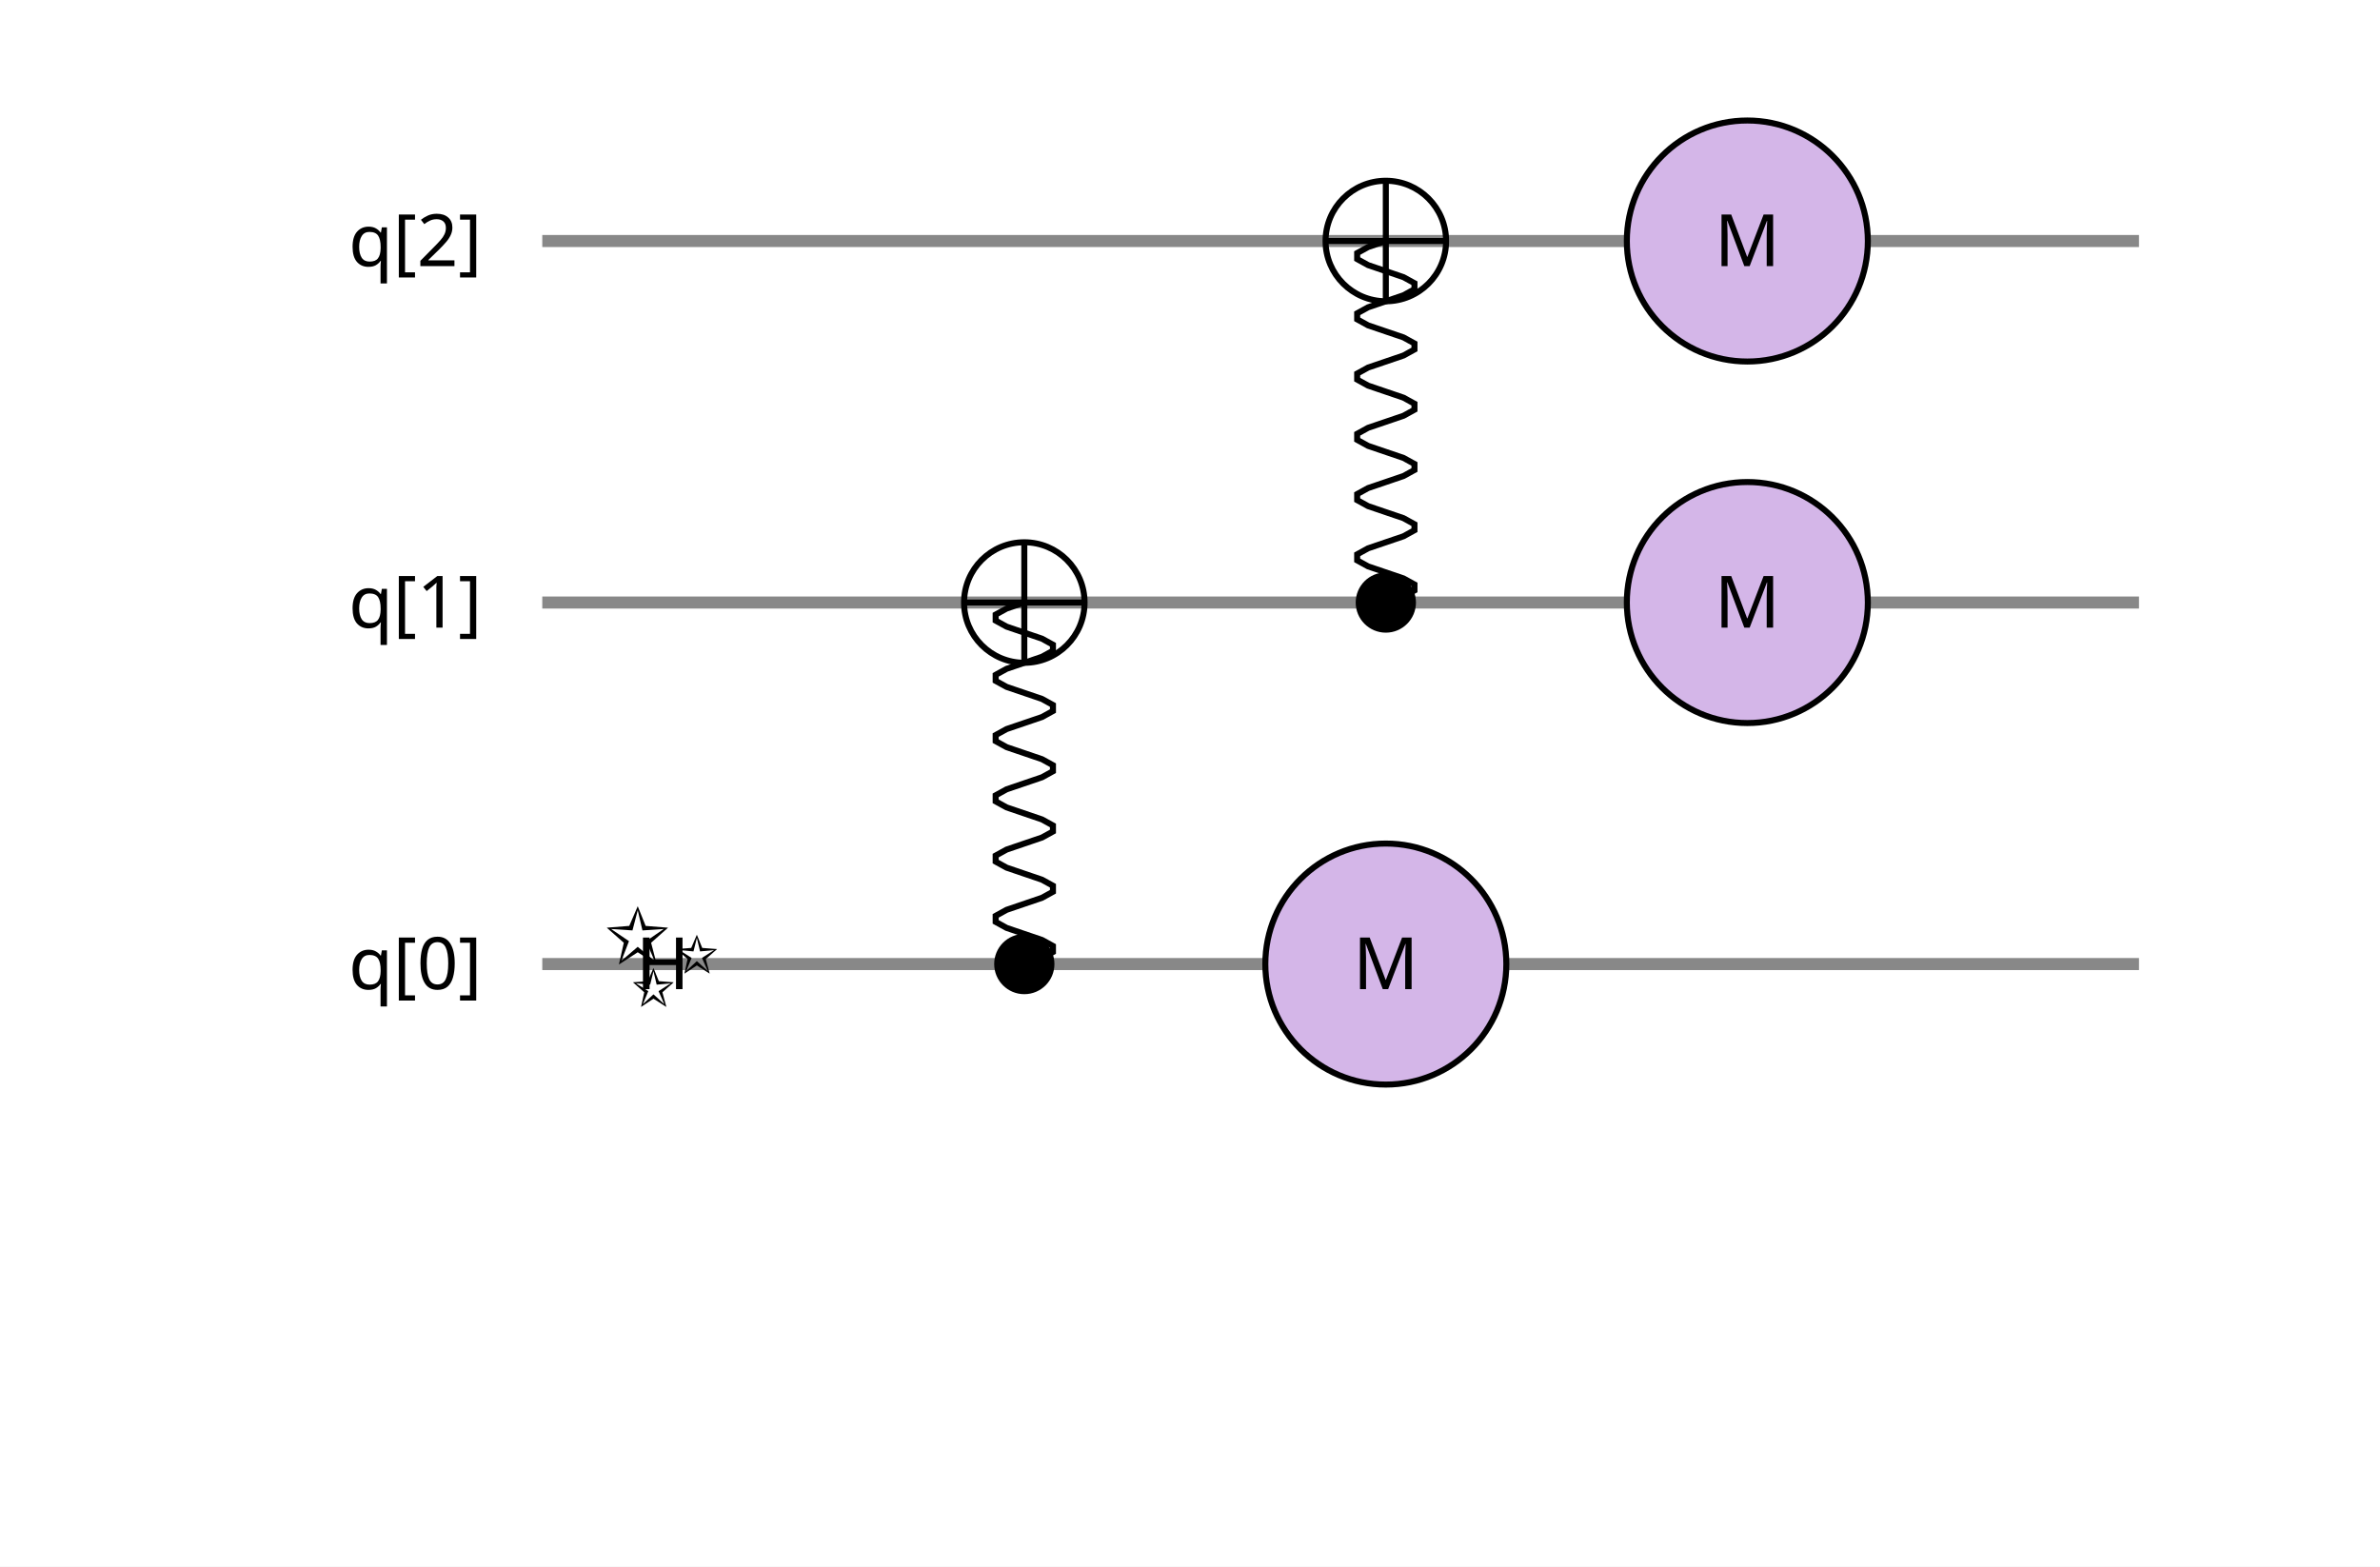
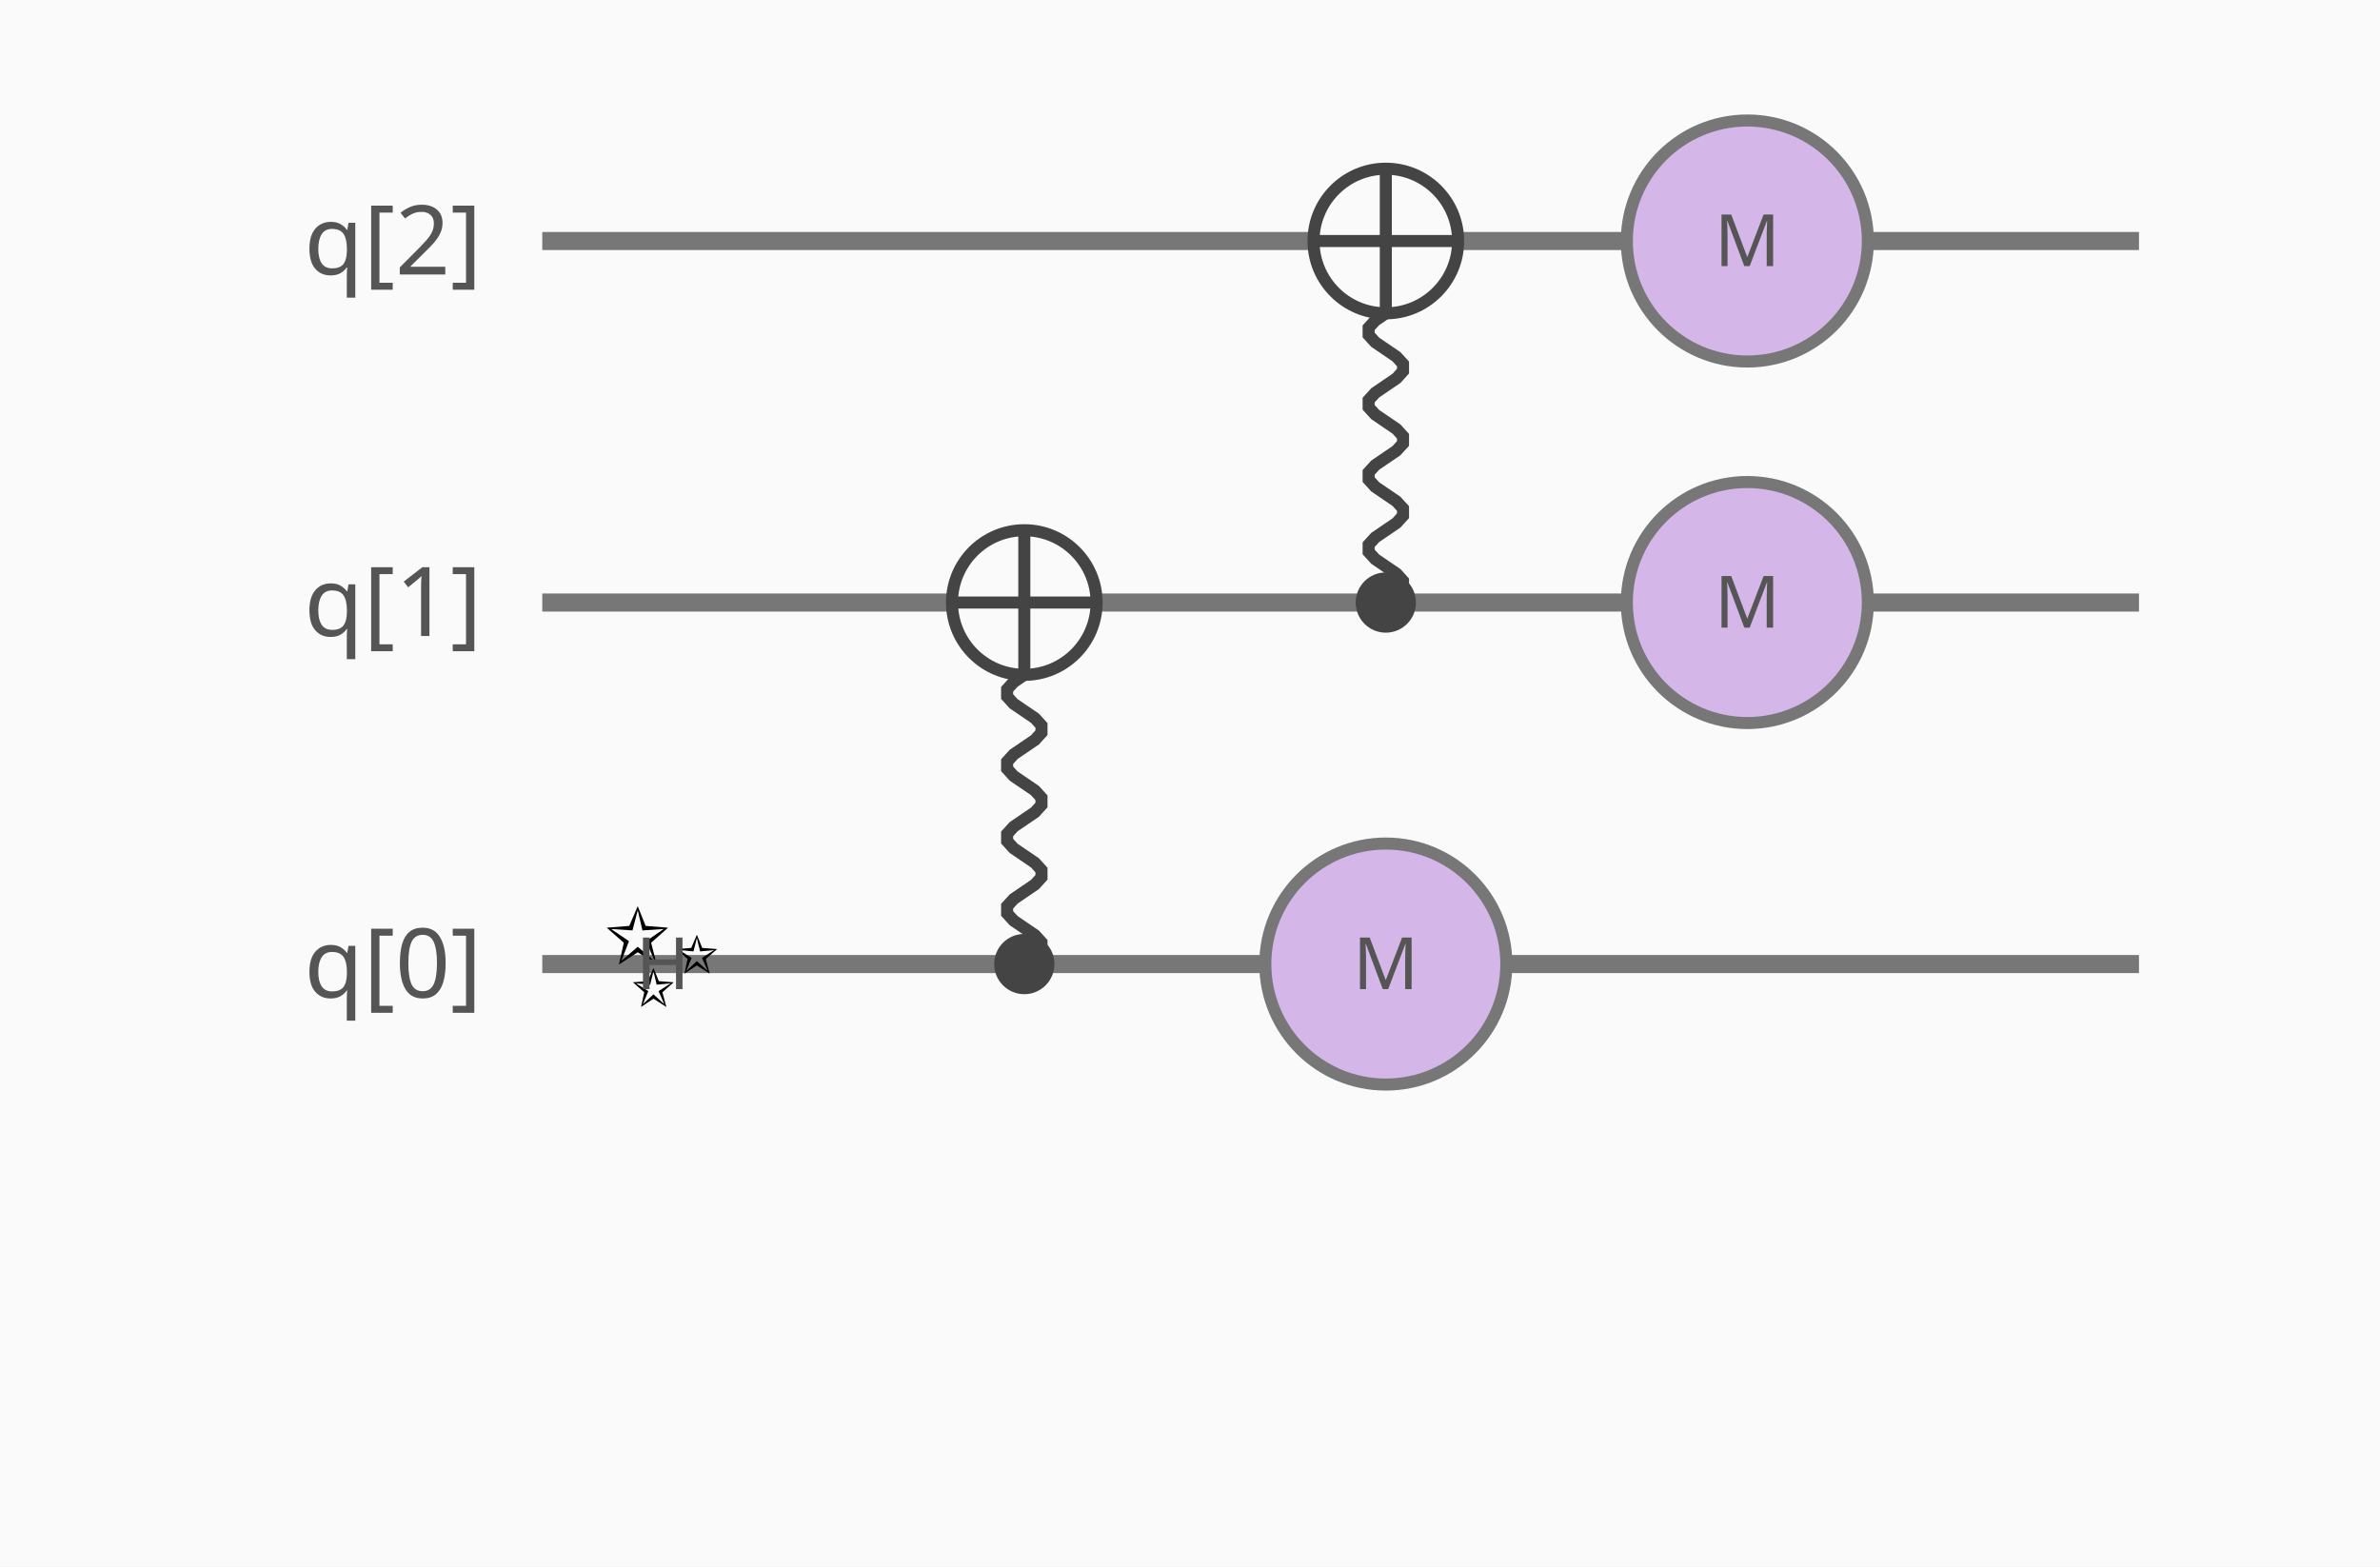
<svg xmlns="http://www.w3.org/2000/svg" width="395.0" height="260" viewBox="0 0 395.0 260">
-   <rect width="100%" height="100%" fill="#ffffff" />
-   <text x="80" y="160" fill="#000000" font-family="sans-serif" font-size="12" text-anchor="end" dominant-baseline="middle">q[0]</text>
-   <text x="80" y="100" fill="#000000" font-family="sans-serif" font-size="12" text-anchor="end" dominant-baseline="middle">q[1]</text>
-   <text x="80" y="40" fill="#000000" font-family="sans-serif" font-size="12" text-anchor="end" dominant-baseline="middle">q[2]</text>
-   <line x1="90" y1="160" x2="355.0" y2="160" stroke="#888888" stroke-width="2" stroke-dasharray="" />
-   <line x1="90" y1="100" x2="355.0" y2="100" stroke="#888888" stroke-width="2" stroke-dasharray="" />
-   <line x1="90" y1="40" x2="355.0" y2="40" stroke="#888888" stroke-width="2" stroke-dasharray="" />
+   <rect width="100%" height="100%" fill="#fafafa" />
+   <text x="80" y="160" fill="#555555" font-family="calibri" font-size="16" text-anchor="end" dominant-baseline="middle">q[0]</text>
+   <text x="80" y="100" fill="#555555" font-family="calibri" font-size="16" text-anchor="end" dominant-baseline="middle">q[1]</text>
+   <text x="80" y="40" fill="#555555" font-family="calibri" font-size="16" text-anchor="end" dominant-baseline="middle">q[2]</text>
+   <line x1="90" y1="160" x2="355.0" y2="160" stroke="#777777" stroke-width="3" stroke-dasharray="" />
+   <line x1="90" y1="100" x2="355.0" y2="100" stroke="#777777" stroke-width="3" stroke-dasharray="" />
+   <line x1="90" y1="40" x2="355.0" y2="40" stroke="#777777" stroke-width="3" stroke-dasharray="" />
  <text x="110.0" y="160" font-size="24" text-anchor="middle" dominant-baseline="middle">✨</text>
-   <text x="110.0" y="160" fill="#000000" font-family="sans-serif" font-size="12" text-anchor="middle" dominant-baseline="middle">H</text>
-   <path d="M 170.0 160.0 L 172.939 159.0 L 174.755 158.0 L 174.755 157.0 L 172.939 156.0 L 170.0 155.0 L 167.061 154.0 L 165.245 153.0 L 165.245 152.0 L 167.061 151.0 L 170.0 150.0 L 172.939 149.0 L 174.755 148.0 L 174.755 147.0 L 172.939 146.0 L 170.0 145.0 L 167.061 144.0 L 165.245 143.0 L 165.245 142.0 L 167.061 141.0 L 170.0 140.0 L 172.939 139.0 L 174.755 138.0 L 174.755 137.0 L 172.939 136.0 L 170.0 135.0 L 167.061 134.0 L 165.245 133.0 L 165.245 132.0 L 167.061 131.0 L 170.0 130.0 L 172.939 129.0 L 174.755 128.0 L 174.755 127.0 L 172.939 126.0 L 170.0 125.0 L 167.061 124.0 L 165.245 123.0 L 165.245 122.0 L 167.061 121.0 L 170.0 120.0 L 172.939 119.0 L 174.755 118.0 L 174.755 117.0 L 172.939 116.0 L 170.0 115.0 L 167.061 114.0 L 165.245 113.0 L 165.245 112.0 L 167.061 111.0 L 170.0 110.0 L 172.939 109.0 L 174.755 108.0 L 174.755 107.0 L 172.939 106.0 L 170.0 105.0 L 167.061 104.0 L 165.245 103.0 L 165.245 102.0 L 167.061 101.0 L 170.0 100.0" stroke="#000000" stroke-width="1" fill="none" stroke-dasharray="" />
-   <circle cx="170.0" cy="160" r="5" fill="#000000" stroke="none" stroke-width="1" />
-   <circle cx="170.0" cy="100" r="10" fill="none" stroke="#000000" stroke-width="1" />
-   <line x1="160.0" y1="100" x2="180.0" y2="100" stroke="#000000" stroke-width="1" />
-   <line x1="170.0" y1="90" x2="170.0" y2="110" stroke="#000000" stroke-width="1" />
-   <path d="M 230.0 100.0 L 232.939 99.0 L 234.755 98.0 L 234.755 97.0 L 232.939 96.0 L 230.0 95.0 L 227.061 94.0 L 225.245 93.0 L 225.245 92.0 L 227.061 91.0 L 230.0 90.0 L 232.939 89.0 L 234.755 88.0 L 234.755 87.0 L 232.939 86.0 L 230.0 85.0 L 227.061 84.0 L 225.245 83.0 L 225.245 82.0 L 227.061 81.0 L 230.0 80.0 L 232.939 79.0 L 234.755 78.0 L 234.755 77.0 L 232.939 76.0 L 230.0 75.0 L 227.061 74.0 L 225.245 73.0 L 225.245 72.0 L 227.061 71.0 L 230.0 70.0 L 232.939 69.0 L 234.755 68.0 L 234.755 67.0 L 232.939 66.0 L 230.0 65.0 L 227.061 64.0 L 225.245 63.0 L 225.245 62.0 L 227.061 61.0 L 230.0 60.0 L 232.939 59.0 L 234.755 58.0 L 234.755 57.0 L 232.939 56.0 L 230.0 55.0 L 227.061 54.0 L 225.245 53.0 L 225.245 52.0 L 227.061 51.0 L 230.0 50.0 L 232.939 49.0 L 234.755 48.0 L 234.755 47.0 L 232.939 46.0 L 230.0 45.0 L 227.061 44.0 L 225.245 43.0 L 225.245 42.0 L 227.061 41.0 L 230.0 40.0" stroke="#000000" stroke-width="1" fill="none" stroke-dasharray="" />
-   <circle cx="230.0" cy="100" r="5" fill="#000000" stroke="none" stroke-width="1" />
-   <circle cx="230.0" cy="40" r="10" fill="none" stroke="#000000" stroke-width="1" />
-   <line x1="220.0" y1="40" x2="240.0" y2="40" stroke="#000000" stroke-width="1" />
-   <line x1="230.0" y1="30" x2="230.0" y2="50" stroke="#000000" stroke-width="1" />
-   <circle cx="230.0" cy="160" r="20" fill="#d4b6e8" stroke="#000000" stroke-width="1" />
-   <text x="230.0" y="160" fill="#000000" font-family="sans-serif" font-size="12" text-anchor="middle" dominant-baseline="middle">M</text>
-   <circle cx="290.0" cy="100" r="20" fill="#d4b6e8" stroke="#000000" stroke-width="1" />
-   <text x="290.0" y="100" fill="#000000" font-family="sans-serif" font-size="12" text-anchor="middle" dominant-baseline="middle">M</text>
-   <circle cx="290.0" cy="40" r="20" fill="#d4b6e8" stroke="#000000" stroke-width="1" />
-   <text x="290.0" y="40" fill="#000000" font-family="sans-serif" font-size="12" text-anchor="middle" dominant-baseline="middle">M</text>
+   <text x="110.0" y="160" fill="#555555" font-family="sans-serif" font-size="12" text-anchor="middle" dominant-baseline="middle">H</text>
+   <path d="M 170.0 160.0 L 171.763 158.8 L 172.853 157.6 L 172.853 156.4 L 171.763 155.2 L 170.0 154.0 L 168.237 152.8 L 167.147 151.6 L 167.147 150.4 L 168.237 149.2 L 170.0 148.0 L 171.763 146.8 L 172.853 145.6 L 172.853 144.4 L 171.763 143.2 L 170.0 142.0 L 168.237 140.8 L 167.147 139.6 L 167.147 138.4 L 168.237 137.2 L 170.0 136.0 L 171.763 134.8 L 172.853 133.6 L 172.853 132.4 L 171.763 131.2 L 170.0 130.0 L 168.237 128.8 L 167.147 127.6 L 167.147 126.4 L 168.237 125.2 L 170.0 124.0 L 171.763 122.8 L 172.853 121.6 L 172.853 120.4 L 171.763 119.2 L 170.0 118.0 L 168.237 116.8 L 167.147 115.6 L 167.147 114.4 L 168.237 113.2 L 170.0 112.0 L 171.763 110.8 L 172.853 109.6 L 172.853 108.4 L 171.763 107.2 L 170.0 106.0 L 168.237 104.8 L 167.147 103.6 L 167.147 102.4 L 168.237 101.2 L 170 100.0" stroke="#444444" stroke-width="2" fill="none" stroke-dasharray="" />
+   <circle cx="170.0" cy="160" r="5" fill="#444444" stroke="none" stroke-width="1" />
+   <circle cx="170.0" cy="100" r="12" fill="#fafafa" stroke="#444444" stroke-width="2" />
+   <line x1="158.0" y1="100" x2="182.0" y2="100" stroke="#444444" stroke-width="2" />
+   <line x1="170.0" y1="88" x2="170.0" y2="112" stroke="#444444" stroke-width="2" />
+   <path d="M 230.0 100.0 L 231.763 98.8 L 232.853 97.6 L 232.853 96.4 L 231.763 95.2 L 230.0 94.0 L 228.237 92.8 L 227.147 91.6 L 227.147 90.4 L 228.237 89.2 L 230.0 88.0 L 231.763 86.8 L 232.853 85.6 L 232.853 84.4 L 231.763 83.2 L 230.0 82.0 L 228.237 80.8 L 227.147 79.6 L 227.147 78.4 L 228.237 77.2 L 230.0 76.0 L 231.763 74.8 L 232.853 73.6 L 232.853 72.4 L 231.763 71.2 L 230.0 70.0 L 228.237 68.8 L 227.147 67.6 L 227.147 66.4 L 228.237 65.2 L 230.0 64.0 L 231.763 62.8 L 232.853 61.6 L 232.853 60.4 L 231.763 59.2 L 230.0 58.0 L 228.237 56.8 L 227.147 55.6 L 227.147 54.4 L 228.237 53.2 L 230.0 52.0 L 231.763 50.8 L 232.853 49.6 L 232.853 48.4 L 231.763 47.2 L 230.0 46.0 L 228.237 44.8 L 227.147 43.6 L 227.147 42.4 L 228.237 41.2 L 230 40.0" stroke="#444444" stroke-width="2" fill="none" stroke-dasharray="" />
+   <circle cx="230.0" cy="100" r="5" fill="#444444" stroke="none" stroke-width="1" />
+   <circle cx="230.0" cy="40" r="12" fill="#fafafa" stroke="#444444" stroke-width="2" />
+   <line x1="218.0" y1="40" x2="242.0" y2="40" stroke="#444444" stroke-width="2" />
+   <line x1="230.0" y1="28" x2="230.0" y2="52" stroke="#444444" stroke-width="2" />
+   <circle cx="230.0" cy="160" r="20" fill="#d4b6e8" stroke="#777777" stroke-width="2" />
+   <text x="230.0" y="160" fill="#555555" font-family="sans-serif" font-size="12" text-anchor="middle" dominant-baseline="middle">M</text>
+   <circle cx="290.0" cy="100" r="20" fill="#d4b6e8" stroke="#777777" stroke-width="2" />
+   <text x="290.0" y="100" fill="#555555" font-family="sans-serif" font-size="12" text-anchor="middle" dominant-baseline="middle">M</text>
+   <circle cx="290.0" cy="40" r="20" fill="#d4b6e8" stroke="#777777" stroke-width="2" />
+   <text x="290.0" y="40" fill="#555555" font-family="sans-serif" font-size="12" text-anchor="middle" dominant-baseline="middle">M</text>
</svg>
